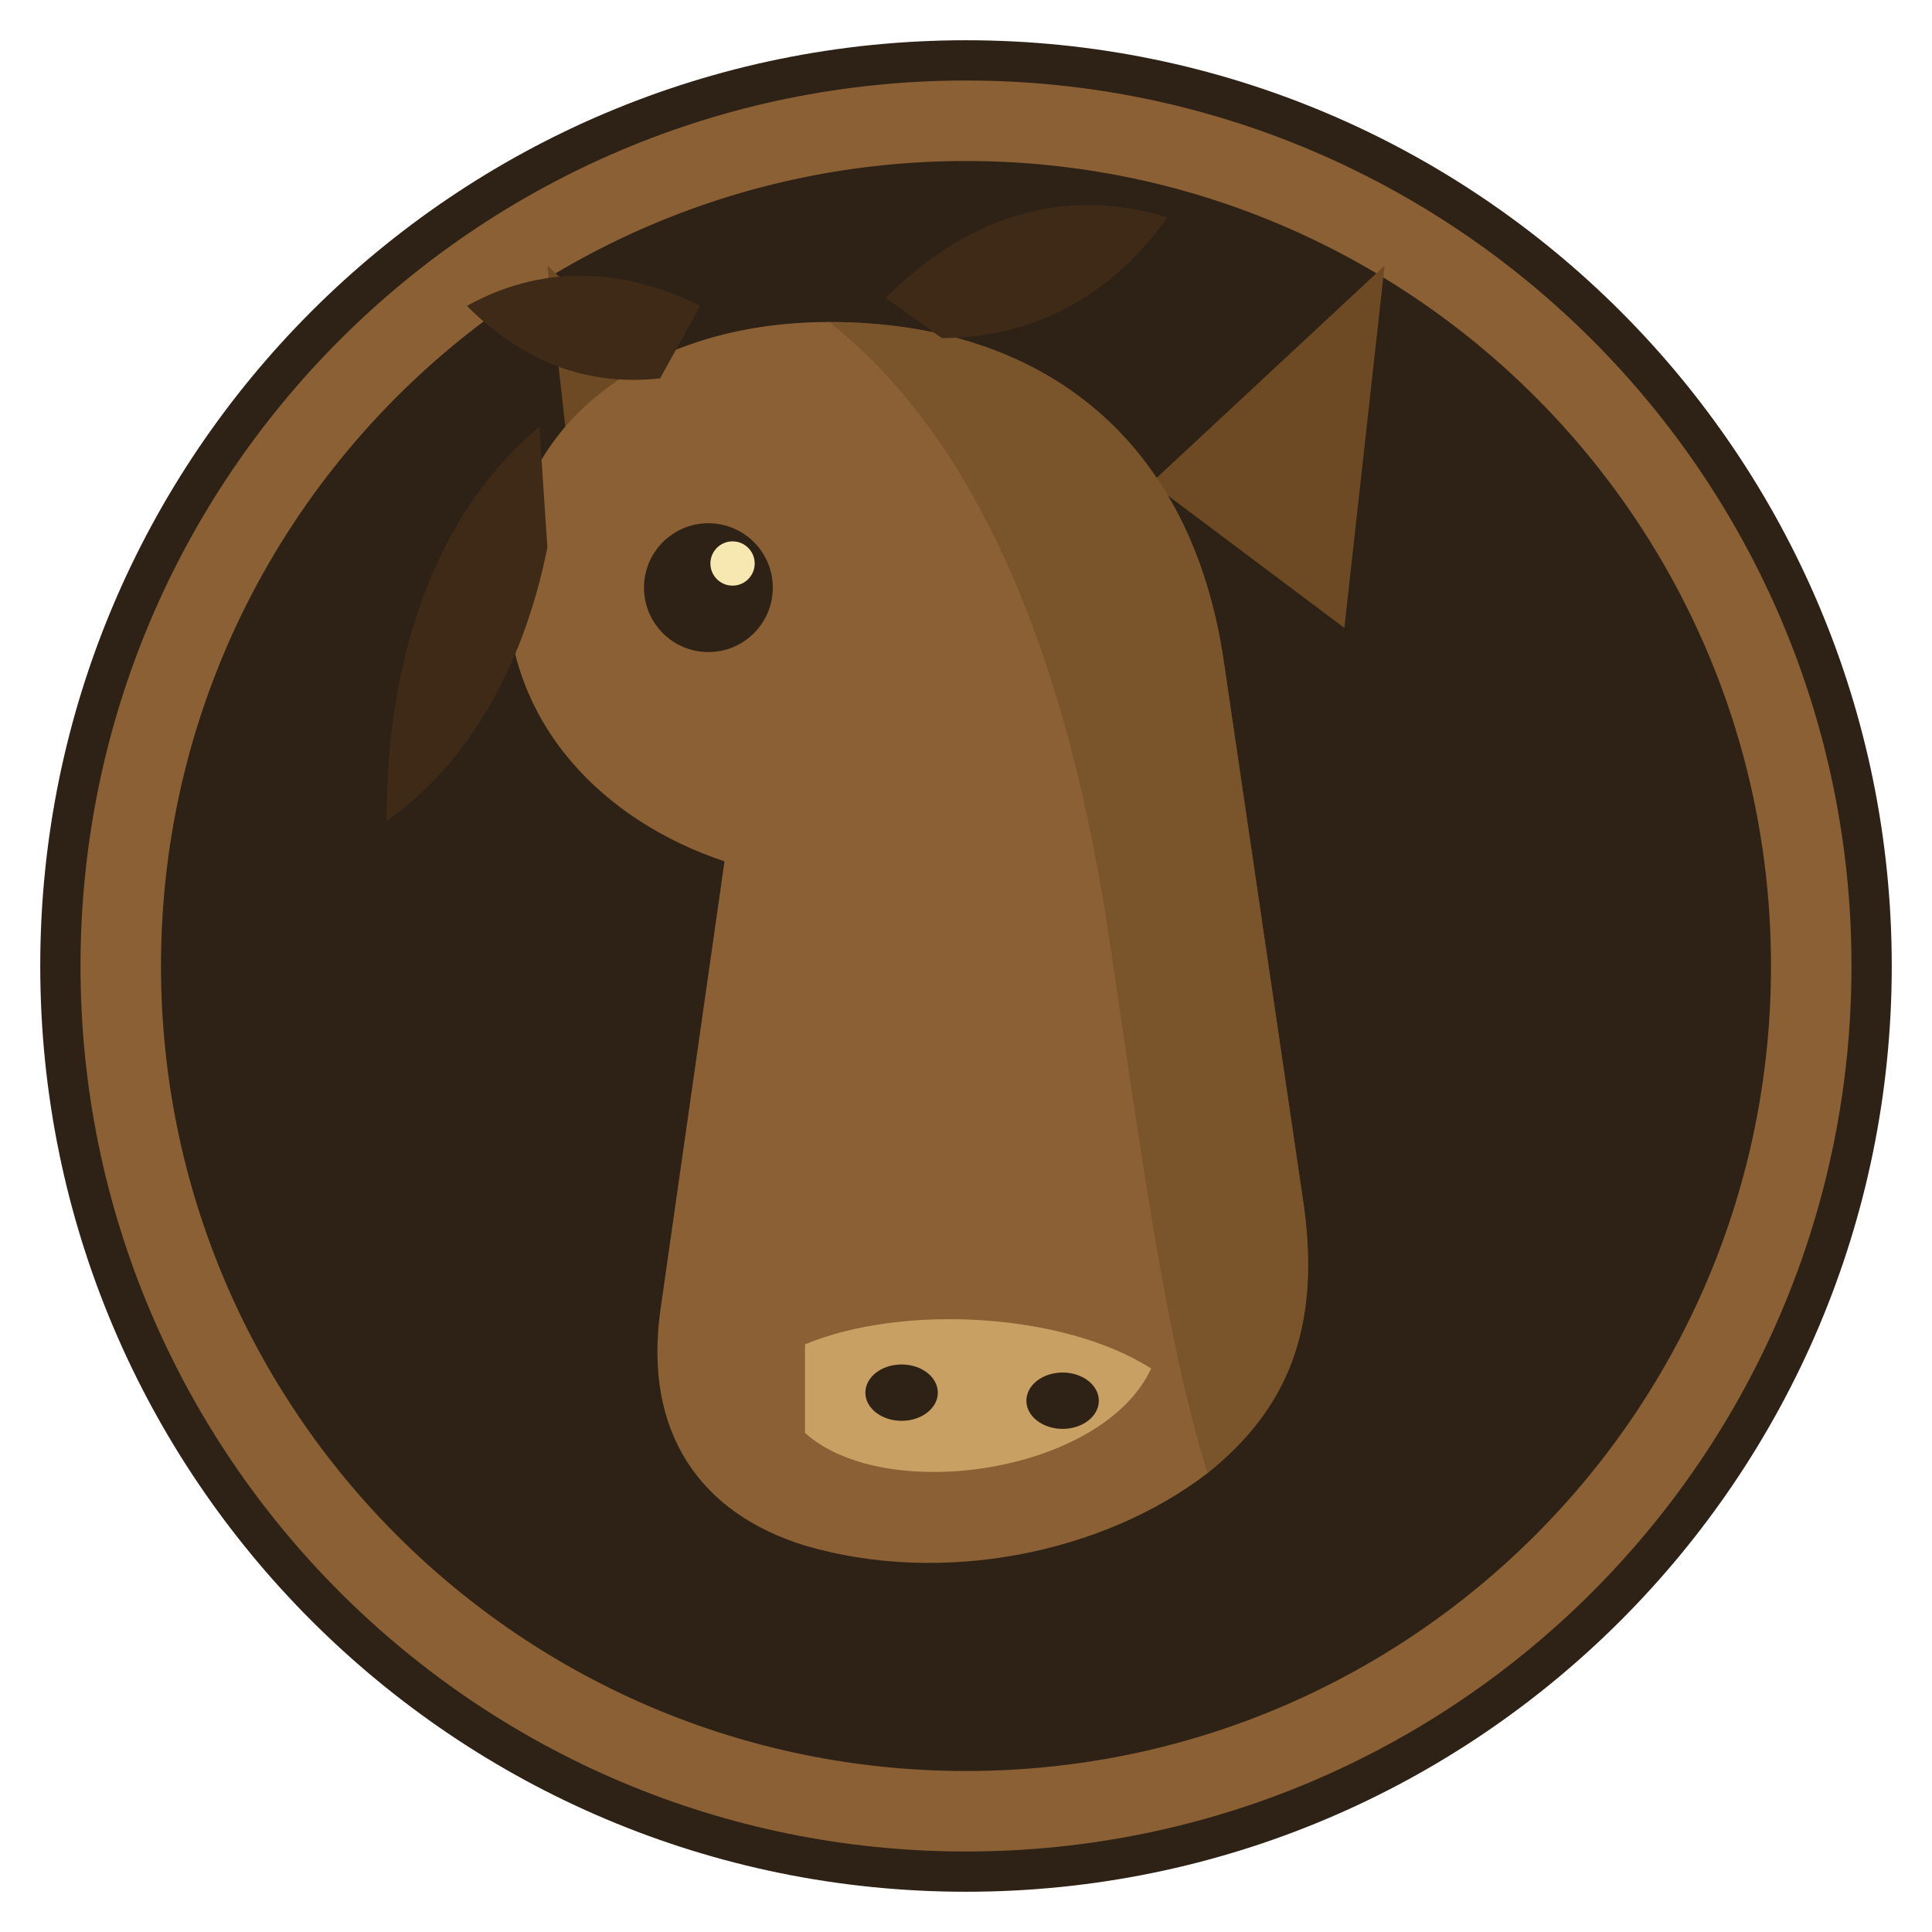
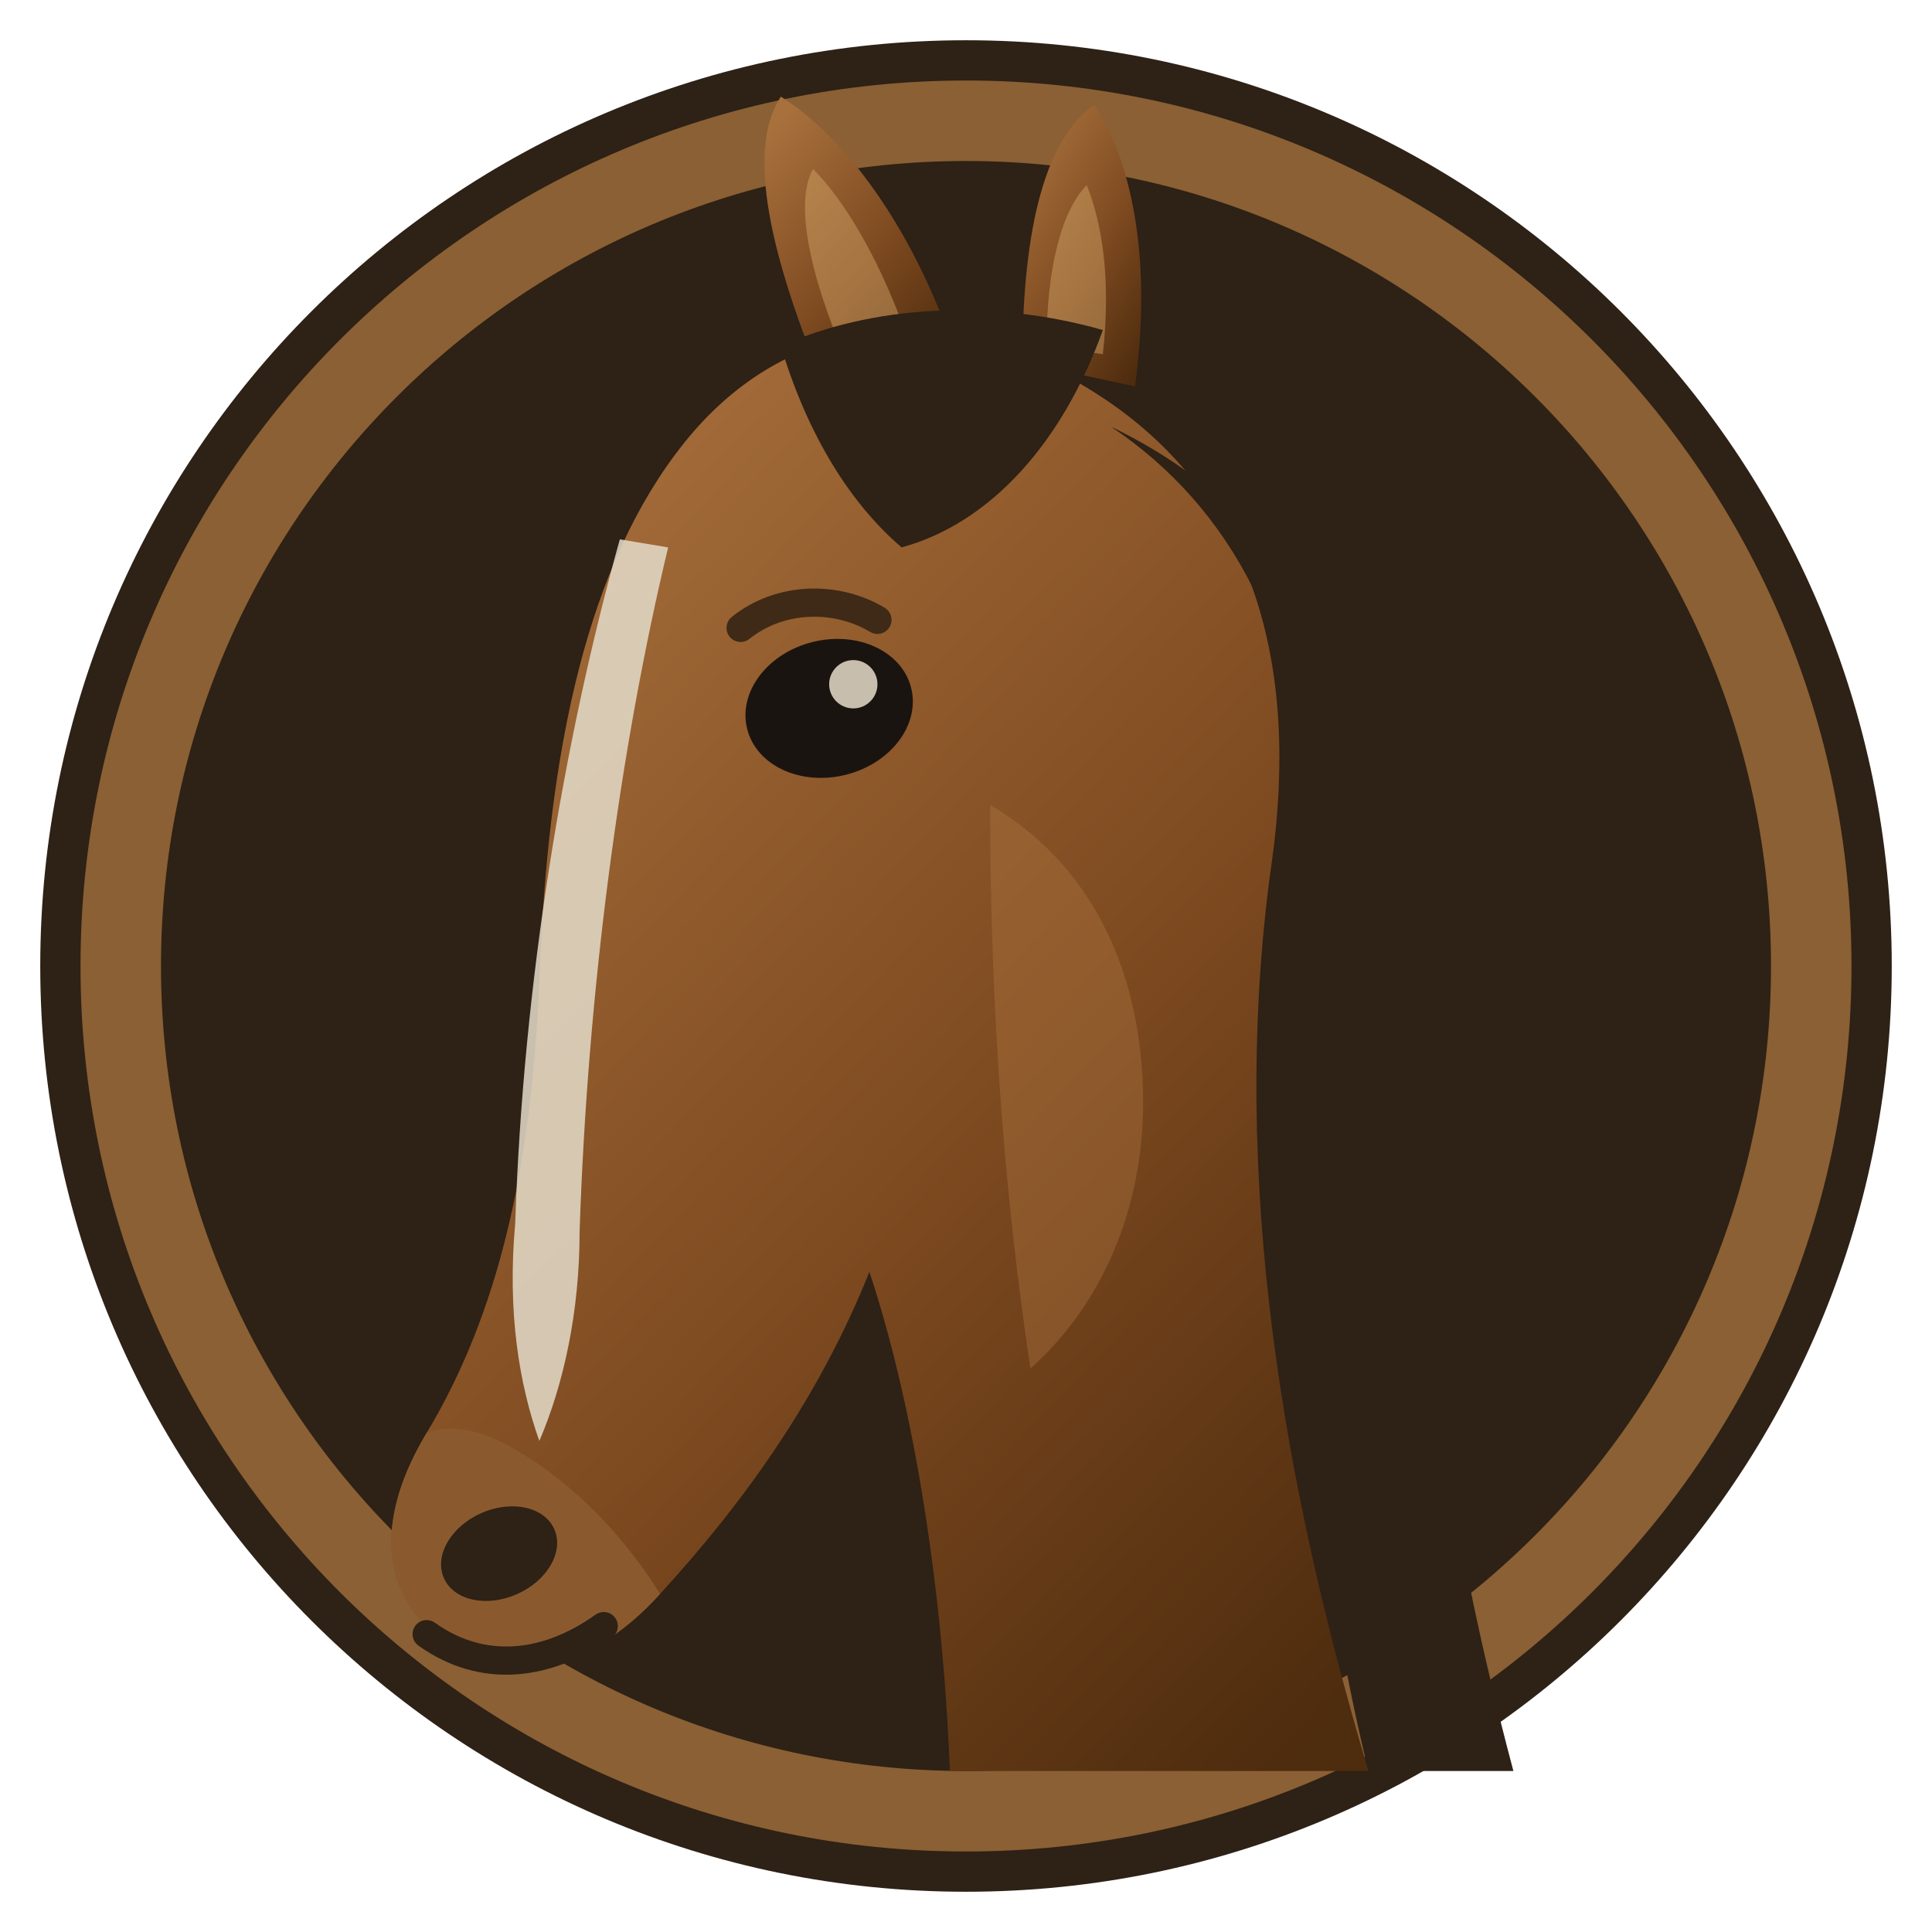
<svg xmlns="http://www.w3.org/2000/svg" viewBox="0 0 48 48" width="48" height="48" role="presentation">
+   <defs>
+     <linearGradient id="bay" x1=".2" y1="0" x2=".9" y2="1">
+       <stop offset="0%" stop-color="#A8703C" />
+       <stop offset="55%" stop-color="#7E4A20" />
+       <stop offset="100%" stop-color="#4E2C0E" />
+     </linearGradient>
+   </defs>
  <circle cx="24" cy="24" r="23" fill="#2E2116" />
  <circle cx="24" cy="24" r="21" fill="none" stroke="#8A6034" stroke-width="2" />
-   <path d="M14.6 15.6 L13.6 6.6 L19.4 12 Z" fill="#6E4A24" />
-   <path d="M28.6 12 L34.4 6.6 L33.4 15.6 Z" fill="#6E4A24" />
-   <path d="M12.6 14.6 C12.6 10.6 16 8 20.6 8 C26 8 29.6 11 30.4 16.4 L32.4 30            C32.8 33 32 35 30 36.6 C27.4 38.6 23.4 39.4 20 38.4 C17.4 37.6 16 35.6 16.4 32.6            L18 21.4 C15 20.4 12.6 18 12.6 14.6 Z" fill="#8A6034" />
-   <path d="M20.6 8 C26 8 29.6 11 30.4 16.4 L32.4 30 C32.8 33 32 35 30 36.6            C29 33.4 28.4 29 27.6 23.6 C26.6 16.6 24.4 11 20.6 8 Z" fill="#6E4A24" opacity=".55" />
-   <path d="M13.4 10.6 C11 12.6 9.6 16 9.6 20.4 C11.6 19 13 16.6 13.6 13.6 Z" fill="#3E2A16" />
-   <path d="M17.4 7.6 C15.4 6.6 13.4 6.6 11.6 7.6 C13 9 14.6 9.6 16.4 9.4 Z" fill="#3E2A16" />
-   <path d="M22 7.4 C24 5.4 26.4 4.6 29 5.4 C27.6 7.4 25.6 8.4 23.4 8.4 Z" fill="#3E2A16" />
-   <circle cx="17.6" cy="14.6" r="1.6" fill="#2E2116" />
-   <circle cx="18.2" cy="14" r=".55" fill="#F6E8B0" />
-   <path d="M20 33.4 C22.4 32.4 26.4 32.6 28.6 34 C27.4 36.6 22 37.4 20 35.6 Z" fill="#C9A063" />
-   <g fill="#2E2116">
-     <ellipse cx="22.4" cy="34.6" rx=".9" ry=".7" />
-     <ellipse cx="26.4" cy="34.8" rx=".9" ry=".7" />
-   </g>
+   <path d="M34 44 C31.6 36 30.6 28.4 31.6 21.4 C32.4 15.6 30.6 11.6 26.6 9.4            C23 7.4 19.4 8 17 11 C14.6 14 13.6 18.6 13.4 24.4            C13.2 29 12.4 32.6 10.6 35.6 C9.4 37.6 9.4 39.4 10.8 40.6            C12.4 42 14.6 41.6 16.4 39.6 C18.6 37.2 20.4 34.6 21.6 31.6            C22.6 34.6 23.4 39 23.6 44 Z" fill="url(#bay)" />
+   <path d="M10.6 35.6 C9.4 37.6 9.4 39.4 10.8 40.6 C12.4 42 14.6 41.6 16.4 39.6            C15.4 38 14 36.6 12.4 35.8 C11.8 35.5 11.1 35.4 10.6 35.6 Z" fill="#8A5A2E" />
+   <ellipse cx="12.4" cy="38.6" rx="1.5" ry="1.1" fill="#2E2116" transform="rotate(-24 12.4 38.6)" />
+   <path d="M10.6 40.6 C12 41.6 13.6 41.4 15 40.4" fill="none" stroke="#2E2116" stroke-width=".7" stroke-linecap="round" />
+   <path d="M20.4 9.4 C19 6 18.6 3.6 19.4 2.4 C21 3.4 22.6 5.6 23.6 8.4 Z" fill="url(#bay)" />
+   <path d="M25.4 9 C25.4 5.6 26 3.4 27.2 2.6 C28.2 4.2 28.6 6.6 28.2 9.6 Z" fill="url(#bay)" />
+   <path d="M20.8 8.4 C20 6.4 19.8 4.9 20.2 4.2 C21 5 21.8 6.4 22.4 8 Z" fill="#D8A96A" opacity=".45" />
+   <path d="M26 8.6 C26 6.6 26.4 5.2 27 4.6 C27.4 5.6 27.6 7 27.4 8.8 Z" fill="#D8A96A" opacity=".45" />
+   <path d="M19.4 8.6 C21.6 7.6 24.6 7.4 27.4 8.2 C26.4 11 24.6 13 22.4 13.6            C21 12.4 20 10.6 19.4 8.6 Z" fill="#2E2116" />
+   <path d="M27.6 10.6 C30.6 12.6 32.4 16 32.4 20.4 C32.4 25 31.6 30.6 32.6 36.4            C33 39 33.4 41.6 34 44 L37.6 44 C36 38 35 31.6 35 25            C35 18 32.6 13 27.6 10.6 Z" fill="#2E2116" />
+   <ellipse cx="20.6" cy="17.6" rx="2.1" ry="1.7" fill="#1A1410" transform="rotate(-14 20.6 17.6)" />
+   <circle cx="21.2" cy="17" r=".6" fill="#F2E8D6" opacity=".8" />
+   <path d="M18.4 15.6 C19.4 14.8 20.8 14.8 21.8 15.4" fill="none" stroke="#3E2A16" stroke-width=".7" stroke-linecap="round" />
+   <path d="M16.6 13.6 C15.4 18.6 14.6 24.6 14.4 30.6 C14.4 32.6 14 34.4 13.4 35.8            C12.9 34.4 12.6 32.6 12.8 30.4 C13 24.4 14 18.4 15.4 13.4 Z" fill="#E4DCCA" opacity=".85" />
+   <path d="M24.6 20 C27 21.4 28.4 24 28.4 27.4 C28.4 30 27.4 32.4 25.6 34            C25 30 24.6 25.4 24.6 20 Z" fill="#B47C46" opacity=".35" />
</svg>
